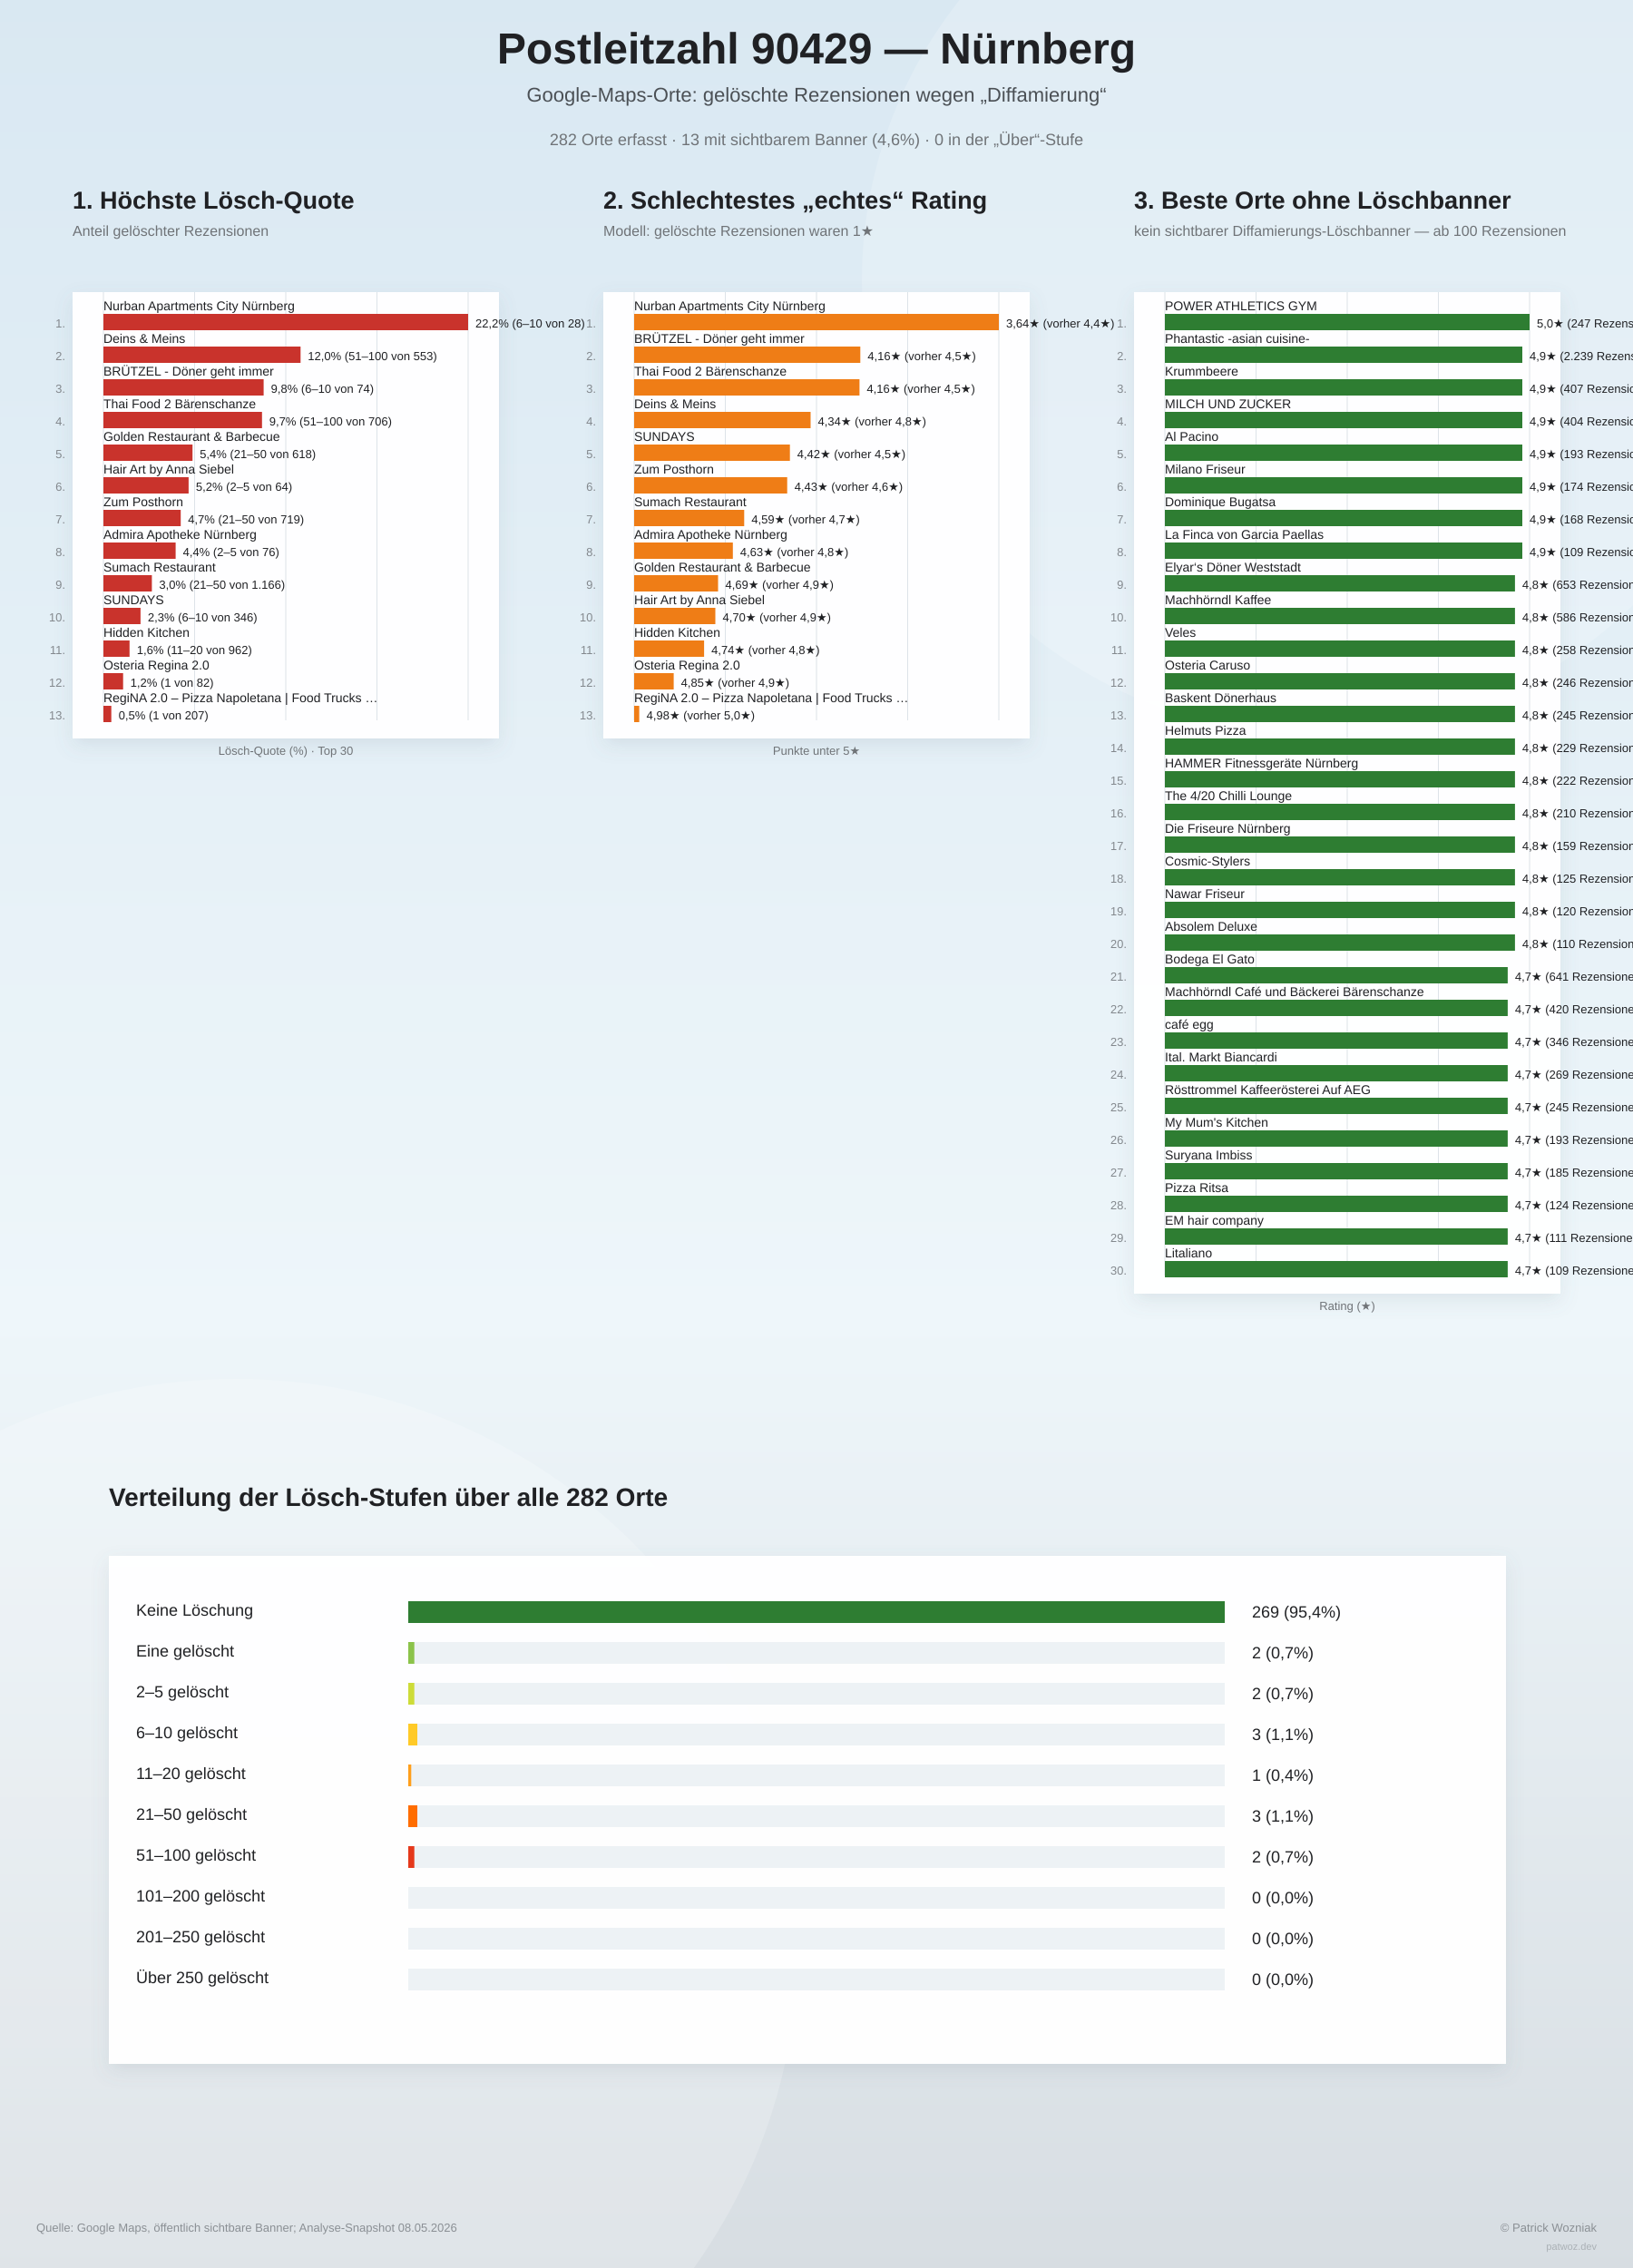
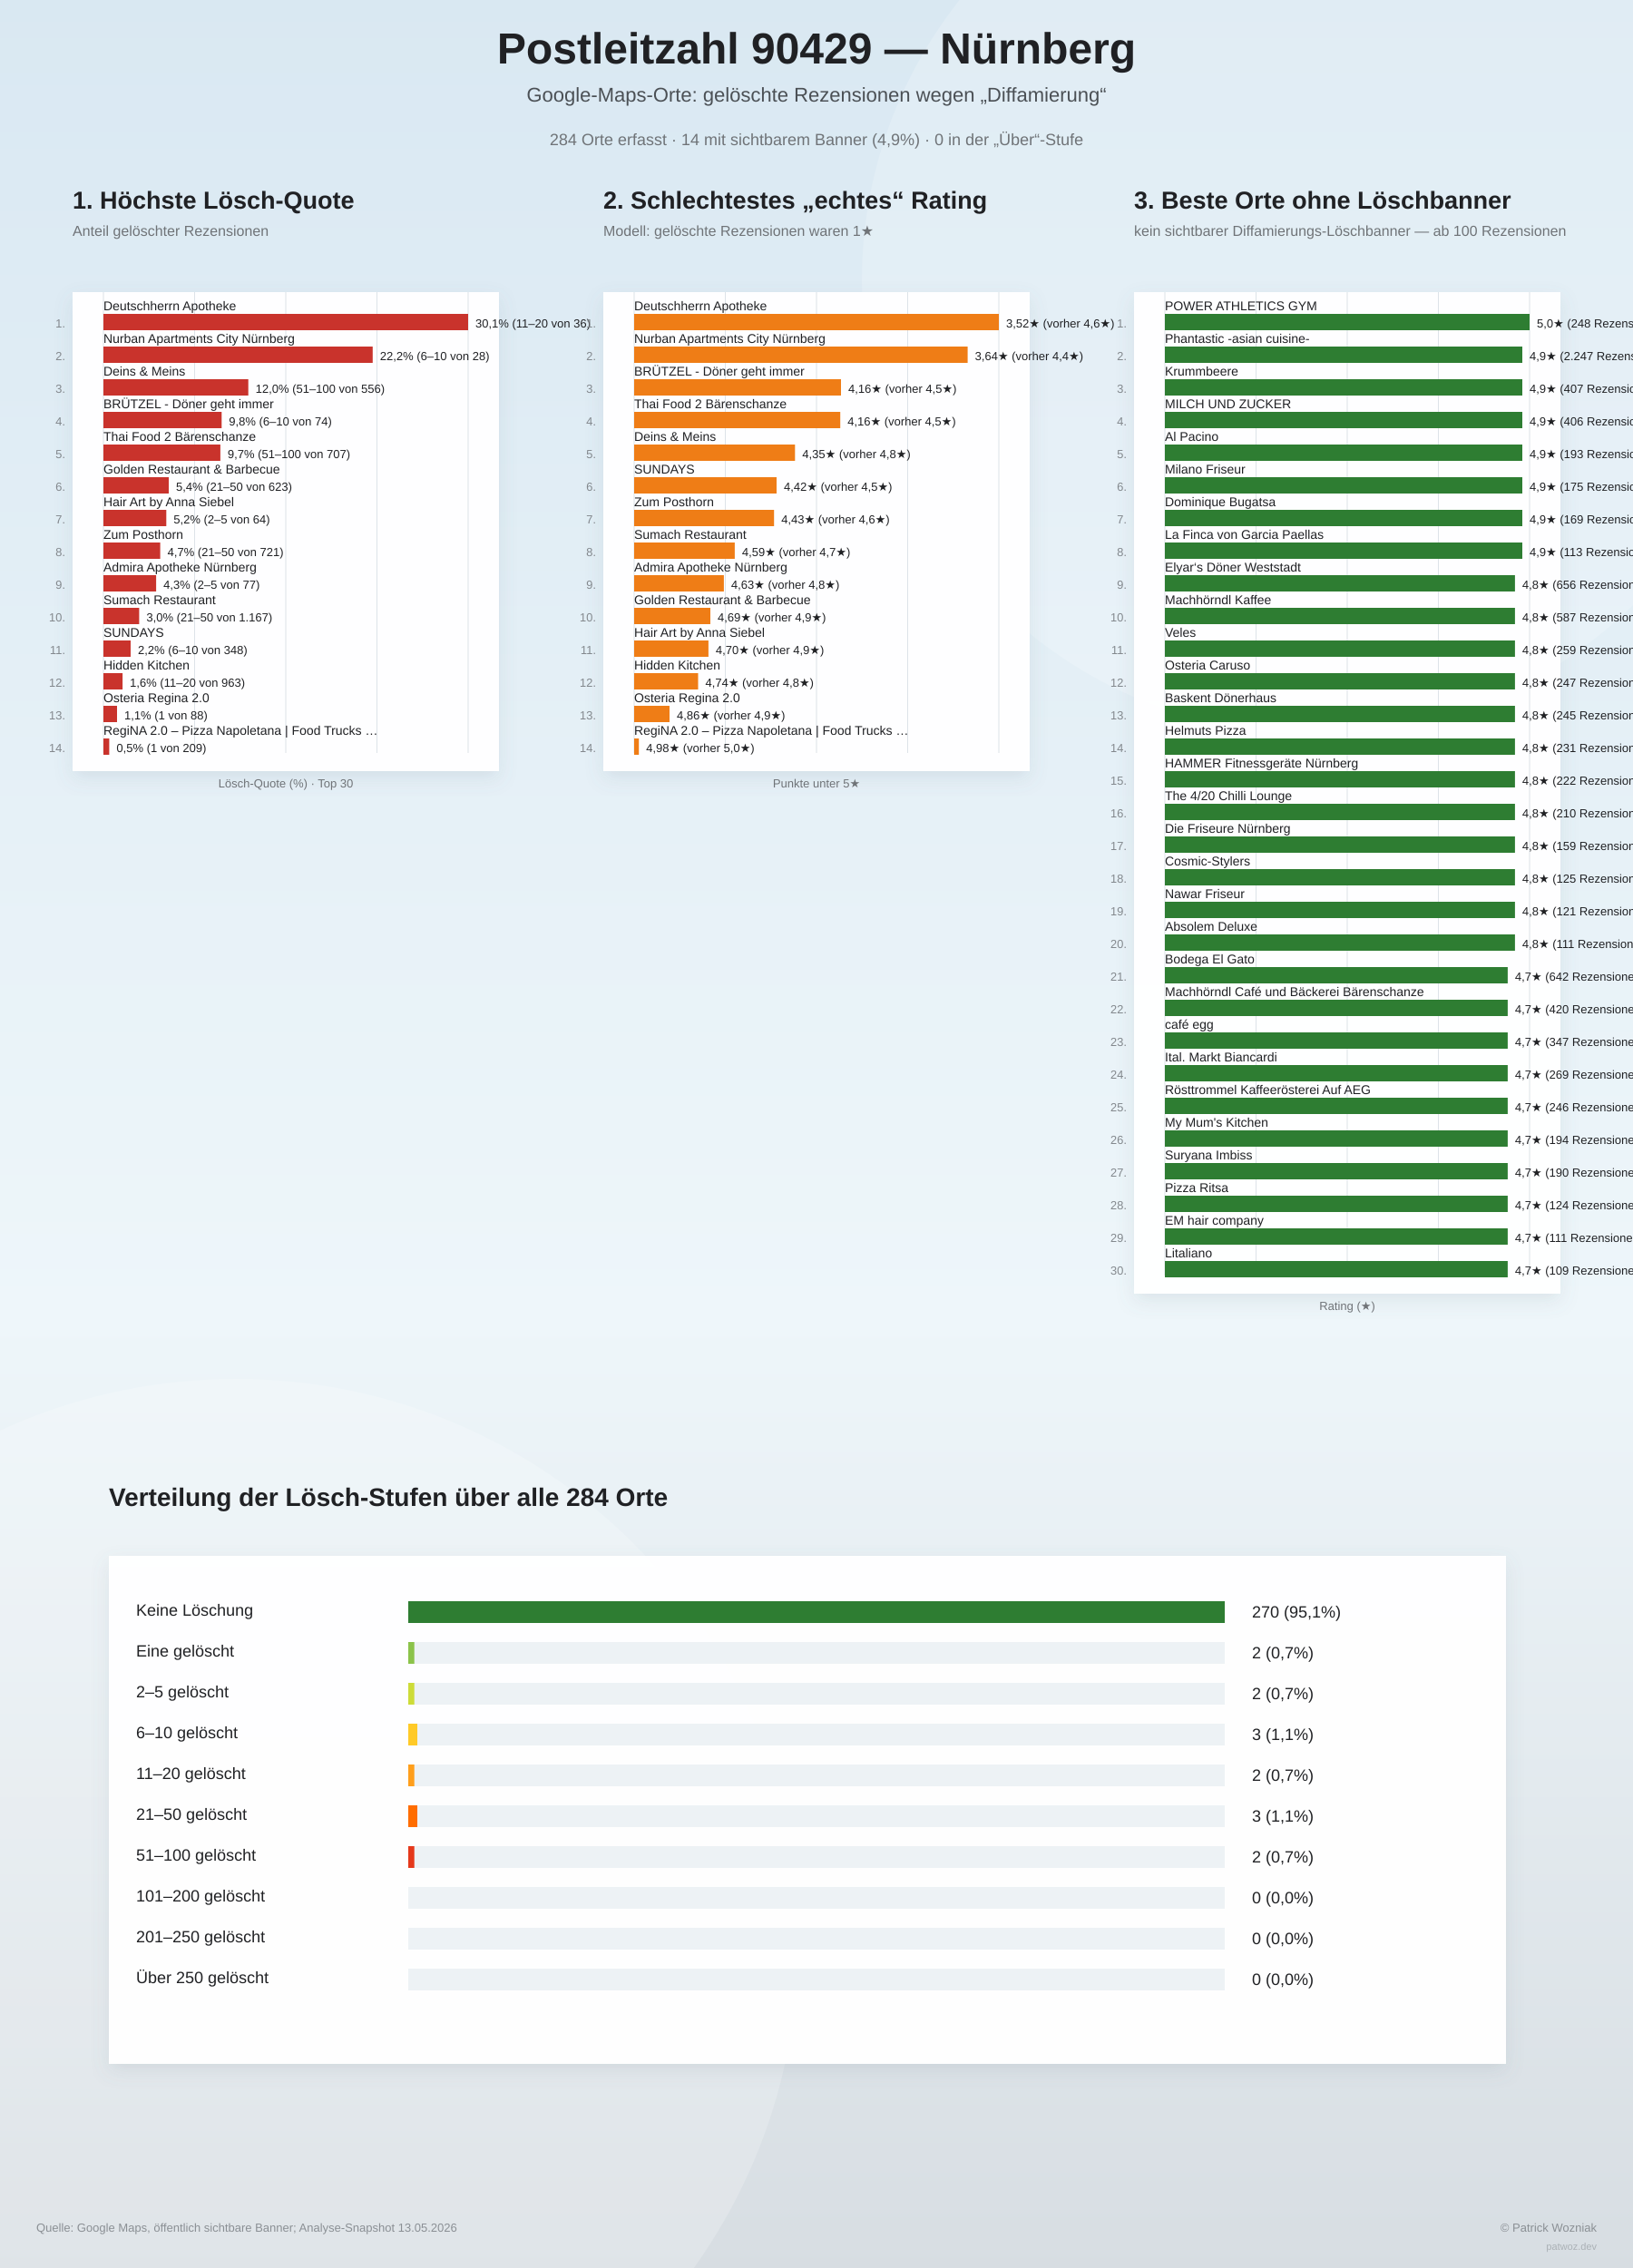
<svg xmlns="http://www.w3.org/2000/svg" width="1800" height="2500" viewBox="0 0 1800 2500">
  <defs>
    <linearGradient id="bg" x1="0" y1="0" x2="0" y2="1">
      <stop offset="0%" stop-color="#d9e8f2" />
      <stop offset="58%" stop-color="#eef6fa" />
      <stop offset="100%" stop-color="#d7dde2" />
    </linearGradient>
    <filter id="softShadow" x="-10%" y="-10%" width="120%" height="120%">
      <feDropShadow dx="0" dy="8" stdDeviation="10" flood-color="#6d7f8a" flood-opacity="0.16" />
    </filter>
  </defs>
  <rect width="100%" height="100%" fill="url(#bg)" />
  <circle cx="1450" cy="310" r="500" fill="#ffffff" opacity="0.18" />
  <circle cx="260" cy="2140" r="620" fill="#ffffff" opacity="0.20" />
  <text x="900" y="70" text-anchor="middle" font-family="Arial, sans-serif" font-size="48" font-weight="800" fill="#202124">Postleitzahl 90429 — Nürnberg</text>
  <text x="900" y="112" text-anchor="middle" font-family="Arial, sans-serif" font-size="22" fill="#4b5055">Google-Maps-Orte: gelöschte Rezensionen wegen „Diffamierung“</text>
-   <text x="900" y="160" text-anchor="middle" font-family="Arial, sans-serif" font-size="18" fill="#6f7377">282 Orte erfasst · 13 mit sichtbarem Banner (4,6%) · 0 in der „Über“-Stufe</text>
+   <text x="900" y="160" text-anchor="middle" font-family="Arial, sans-serif" font-size="18" fill="#6f7377">284 Orte erfasst · 14 mit sichtbarem Banner (4,9%) · 0 in der „Über“-Stufe</text>
  <g>
    <text x="80" y="230" font-family="Arial, sans-serif" font-size="27" font-weight="800" fill="#202124">1. Höchste Lösch-Quote</text>
    <text x="80" y="260" font-family="Arial, sans-serif" font-size="16" fill="#6f7377">Anteil gelöschter Rezensionen</text>
-     <rect x="80" y="322" width="470" height="492" fill="#ffffff" opacity="0.96" filter="url(#softShadow)" />
-     <line x1="114.0" y1="322" x2="114.0" y2="794.0" stroke="#dde3e8" stroke-width="1" />
-     <line x1="214.5" y1="322" x2="214.5" y2="794.0" stroke="#dde3e8" stroke-width="1" />
-     <line x1="315.0" y1="322" x2="315.0" y2="794.0" stroke="#dde3e8" stroke-width="1" />
-     <line x1="415.5" y1="322" x2="415.5" y2="794.0" stroke="#dde3e8" stroke-width="1" />
-     <line x1="516.0" y1="322" x2="516.0" y2="794.0" stroke="#dde3e8" stroke-width="1" />
+     <rect x="80" y="322" width="470" height="528" fill="#ffffff" opacity="0.96" filter="url(#softShadow)" />
+     <line x1="114.0" y1="322" x2="114.0" y2="830.0" stroke="#dde3e8" stroke-width="1" />
+     <line x1="214.5" y1="322" x2="214.5" y2="830.0" stroke="#dde3e8" stroke-width="1" />
+     <line x1="315.0" y1="322" x2="315.0" y2="830.0" stroke="#dde3e8" stroke-width="1" />
+     <line x1="415.5" y1="322" x2="415.5" y2="830.0" stroke="#dde3e8" stroke-width="1" />
+     <line x1="516.0" y1="322" x2="516.0" y2="830.0" stroke="#dde3e8" stroke-width="1" />
    <text x="72" y="361.0" text-anchor="end" font-family="Arial, sans-serif" font-size="13" fill="#83888d">1.</text>
-     <text x="114" y="342.0" font-family="Arial, sans-serif" font-size="14" fill="#202124">Nurban Apartments City Nürnberg</text>
+     <text x="114" y="342.0" font-family="Arial, sans-serif" font-size="14" fill="#202124">Deutschherrn Apotheke</text>
    <rect x="114" y="346.0" width="402.0" height="18" fill="#c9332c" />
-     <text x="524.0" y="361.0" font-family="Arial, sans-serif" font-size="13" fill="#202124">22,2%  (6–10 von 28)</text>
+     <text x="524.0" y="361.0" font-family="Arial, sans-serif" font-size="13" fill="#202124">30,1%  (11–20 von 36)</text>
    <text x="72" y="397.0" text-anchor="end" font-family="Arial, sans-serif" font-size="13" fill="#83888d">2.</text>
-     <text x="114" y="378.0" font-family="Arial, sans-serif" font-size="14" fill="#202124">Deins &amp; Meins</text>
-     <rect x="114" y="382.0" width="217.3" height="18" fill="#c9332c" />
-     <text x="339.3" y="397.0" font-family="Arial, sans-serif" font-size="13" fill="#202124">12,0%  (51–100 von 553)</text>
+     <text x="114" y="378.0" font-family="Arial, sans-serif" font-size="14" fill="#202124">Nurban Apartments City Nürnberg</text>
+     <rect x="114" y="382.0" width="296.8" height="18" fill="#c9332c" />
+     <text x="418.8" y="397.0" font-family="Arial, sans-serif" font-size="13" fill="#202124">22,2%  (6–10 von 28)</text>
    <text x="72" y="433.0" text-anchor="end" font-family="Arial, sans-serif" font-size="13" fill="#83888d">3.</text>
-     <text x="114" y="414.0" font-family="Arial, sans-serif" font-size="14" fill="#202124">BRÜTZEL - Döner geht immer</text>
-     <rect x="114" y="418.0" width="176.6" height="18" fill="#c9332c" />
-     <text x="298.6" y="433.0" font-family="Arial, sans-serif" font-size="13" fill="#202124">9,8%  (6–10 von 74)</text>
+     <text x="114" y="414.0" font-family="Arial, sans-serif" font-size="14" fill="#202124">Deins &amp; Meins</text>
+     <rect x="114" y="418.0" width="159.7" height="18" fill="#c9332c" />
+     <text x="281.7" y="433.0" font-family="Arial, sans-serif" font-size="13" fill="#202124">12,0%  (51–100 von 556)</text>
    <text x="72" y="469.0" text-anchor="end" font-family="Arial, sans-serif" font-size="13" fill="#83888d">4.</text>
-     <text x="114" y="450.0" font-family="Arial, sans-serif" font-size="14" fill="#202124">Thai Food 2 Bärenschanze</text>
-     <rect x="114" y="454.0" width="174.8" height="18" fill="#c9332c" />
-     <text x="296.8" y="469.0" font-family="Arial, sans-serif" font-size="13" fill="#202124">9,7%  (51–100 von 706)</text>
+     <text x="114" y="450.0" font-family="Arial, sans-serif" font-size="14" fill="#202124">BRÜTZEL - Döner geht immer</text>
+     <rect x="114" y="454.0" width="130.3" height="18" fill="#c9332c" />
+     <text x="252.3" y="469.0" font-family="Arial, sans-serif" font-size="13" fill="#202124">9,8%  (6–10 von 74)</text>
    <text x="72" y="505.0" text-anchor="end" font-family="Arial, sans-serif" font-size="13" fill="#83888d">5.</text>
-     <text x="114" y="486.0" font-family="Arial, sans-serif" font-size="14" fill="#202124">Golden Restaurant &amp; Barbecue</text>
-     <rect x="114" y="490.0" width="98.2" height="18" fill="#c9332c" />
-     <text x="220.2" y="505.0" font-family="Arial, sans-serif" font-size="13" fill="#202124">5,4%  (21–50 von 618)</text>
+     <text x="114" y="486.0" font-family="Arial, sans-serif" font-size="14" fill="#202124">Thai Food 2 Bärenschanze</text>
+     <rect x="114" y="490.0" width="128.9" height="18" fill="#c9332c" />
+     <text x="250.9" y="505.0" font-family="Arial, sans-serif" font-size="13" fill="#202124">9,7%  (51–100 von 707)</text>
    <text x="72" y="541.0" text-anchor="end" font-family="Arial, sans-serif" font-size="13" fill="#83888d">6.</text>
-     <text x="114" y="522.0" font-family="Arial, sans-serif" font-size="14" fill="#202124">Hair Art by Anna Siebel</text>
-     <rect x="114" y="526.0" width="93.9" height="18" fill="#c9332c" />
-     <text x="215.9" y="541.0" font-family="Arial, sans-serif" font-size="13" fill="#202124">5,2%  (2–5 von 64)</text>
+     <text x="114" y="522.0" font-family="Arial, sans-serif" font-size="14" fill="#202124">Golden Restaurant &amp; Barbecue</text>
+     <rect x="114" y="526.0" width="72.0" height="18" fill="#c9332c" />
+     <text x="194.0" y="541.0" font-family="Arial, sans-serif" font-size="13" fill="#202124">5,4%  (21–50 von 623)</text>
    <text x="72" y="577.0" text-anchor="end" font-family="Arial, sans-serif" font-size="13" fill="#83888d">7.</text>
-     <text x="114" y="558.0" font-family="Arial, sans-serif" font-size="14" fill="#202124">Zum Posthorn</text>
-     <rect x="114" y="562.0" width="85.2" height="18" fill="#c9332c" />
-     <text x="207.2" y="577.0" font-family="Arial, sans-serif" font-size="13" fill="#202124">4,7%  (21–50 von 719)</text>
+     <text x="114" y="558.0" font-family="Arial, sans-serif" font-size="14" fill="#202124">Hair Art by Anna Siebel</text>
+     <rect x="114" y="562.0" width="69.3" height="18" fill="#c9332c" />
+     <text x="191.3" y="577.0" font-family="Arial, sans-serif" font-size="13" fill="#202124">5,2%  (2–5 von 64)</text>
    <text x="72" y="613.0" text-anchor="end" font-family="Arial, sans-serif" font-size="13" fill="#83888d">8.</text>
-     <text x="114" y="594.0" font-family="Arial, sans-serif" font-size="14" fill="#202124">Admira Apotheke Nürnberg</text>
-     <rect x="114" y="598.0" width="79.6" height="18" fill="#c9332c" />
-     <text x="201.6" y="613.0" font-family="Arial, sans-serif" font-size="13" fill="#202124">4,4%  (2–5 von 76)</text>
+     <text x="114" y="594.0" font-family="Arial, sans-serif" font-size="14" fill="#202124">Zum Posthorn</text>
+     <rect x="114" y="598.0" width="62.6" height="18" fill="#c9332c" />
+     <text x="184.6" y="613.0" font-family="Arial, sans-serif" font-size="13" fill="#202124">4,7%  (21–50 von 721)</text>
    <text x="72" y="649.0" text-anchor="end" font-family="Arial, sans-serif" font-size="13" fill="#83888d">9.</text>
-     <text x="114" y="630.0" font-family="Arial, sans-serif" font-size="14" fill="#202124">Sumach Restaurant</text>
-     <rect x="114" y="634.0" width="53.4" height="18" fill="#c9332c" />
-     <text x="175.4" y="649.0" font-family="Arial, sans-serif" font-size="13" fill="#202124">3,0%  (21–50 von 1.166)</text>
+     <text x="114" y="630.0" font-family="Arial, sans-serif" font-size="14" fill="#202124">Admira Apotheke Nürnberg</text>
+     <rect x="114" y="634.0" width="58.1" height="18" fill="#c9332c" />
+     <text x="180.1" y="649.0" font-family="Arial, sans-serif" font-size="13" fill="#202124">4,3%  (2–5 von 77)</text>
    <text x="72" y="685.0" text-anchor="end" font-family="Arial, sans-serif" font-size="13" fill="#83888d">10.</text>
-     <text x="114" y="666.0" font-family="Arial, sans-serif" font-size="14" fill="#202124">SUNDAYS</text>
-     <rect x="114" y="670.0" width="40.9" height="18" fill="#c9332c" />
-     <text x="162.9" y="685.0" font-family="Arial, sans-serif" font-size="13" fill="#202124">2,3%  (6–10 von 346)</text>
+     <text x="114" y="666.0" font-family="Arial, sans-serif" font-size="14" fill="#202124">Sumach Restaurant</text>
+     <rect x="114" y="670.0" width="39.4" height="18" fill="#c9332c" />
+     <text x="161.4" y="685.0" font-family="Arial, sans-serif" font-size="13" fill="#202124">3,0%  (21–50 von 1.167)</text>
    <text x="72" y="721.0" text-anchor="end" font-family="Arial, sans-serif" font-size="13" fill="#83888d">11.</text>
-     <text x="114" y="702.0" font-family="Arial, sans-serif" font-size="14" fill="#202124">Hidden Kitchen</text>
-     <rect x="114" y="706.0" width="28.8" height="18" fill="#c9332c" />
-     <text x="150.8" y="721.0" font-family="Arial, sans-serif" font-size="13" fill="#202124">1,6%  (11–20 von 962)</text>
+     <text x="114" y="702.0" font-family="Arial, sans-serif" font-size="14" fill="#202124">SUNDAYS</text>
+     <rect x="114" y="706.0" width="30.0" height="18" fill="#c9332c" />
+     <text x="152.0" y="721.0" font-family="Arial, sans-serif" font-size="13" fill="#202124">2,2%  (6–10 von 348)</text>
    <text x="72" y="757.0" text-anchor="end" font-family="Arial, sans-serif" font-size="13" fill="#83888d">12.</text>
-     <text x="114" y="738.0" font-family="Arial, sans-serif" font-size="14" fill="#202124">Osteria Regina 2.0</text>
-     <rect x="114" y="742.0" width="21.7" height="18" fill="#c9332c" />
-     <text x="143.7" y="757.0" font-family="Arial, sans-serif" font-size="13" fill="#202124">1,2%  (1 von 82)</text>
+     <text x="114" y="738.0" font-family="Arial, sans-serif" font-size="14" fill="#202124">Hidden Kitchen</text>
+     <rect x="114" y="742.0" width="21.1" height="18" fill="#c9332c" />
+     <text x="143.1" y="757.0" font-family="Arial, sans-serif" font-size="13" fill="#202124">1,6%  (11–20 von 963)</text>
    <text x="72" y="793.0" text-anchor="end" font-family="Arial, sans-serif" font-size="13" fill="#83888d">13.</text>
-     <text x="114" y="774.0" font-family="Arial, sans-serif" font-size="14" fill="#202124">RegiNA 2.0 – Pizza Napoletana | Food Trucks …</text>
-     <rect x="114" y="778.0" width="8.7" height="18" fill="#c9332c" />
-     <text x="130.7" y="793.0" font-family="Arial, sans-serif" font-size="13" fill="#202124">0,5%  (1 von 207)</text>
-     <text x="315" y="832.0" text-anchor="middle" font-family="Arial, sans-serif" font-size="13" fill="#6f7377">Lösch-Quote (%) · Top 30</text>
+     <text x="114" y="774.0" font-family="Arial, sans-serif" font-size="14" fill="#202124">Osteria Regina 2.0</text>
+     <rect x="114" y="778.0" width="15.0" height="18" fill="#c9332c" />
+     <text x="137.0" y="793.0" font-family="Arial, sans-serif" font-size="13" fill="#202124">1,1%  (1 von 88)</text>
+     <text x="72" y="829.0" text-anchor="end" font-family="Arial, sans-serif" font-size="13" fill="#83888d">14.</text>
+     <text x="114" y="810.0" font-family="Arial, sans-serif" font-size="14" fill="#202124">RegiNA 2.0 – Pizza Napoletana | Food Trucks …</text>
+     <rect x="114" y="814.0" width="6.4" height="18" fill="#c9332c" />
+     <text x="128.4" y="829.0" font-family="Arial, sans-serif" font-size="13" fill="#202124">0,5%  (1 von 209)</text>
+     <text x="315" y="868.0" text-anchor="middle" font-family="Arial, sans-serif" font-size="13" fill="#6f7377">Lösch-Quote (%) · Top 30</text>
  </g>
  <g>
    <text x="665" y="230" font-family="Arial, sans-serif" font-size="27" font-weight="800" fill="#202124">2. Schlechtestes „echtes“ Rating</text>
    <text x="665" y="260" font-family="Arial, sans-serif" font-size="16" fill="#6f7377">Modell: gelöschte Rezensionen waren 1★</text>
-     <rect x="665" y="322" width="470" height="492" fill="#ffffff" opacity="0.96" filter="url(#softShadow)" />
-     <line x1="699.0" y1="322" x2="699.0" y2="794.0" stroke="#dde3e8" stroke-width="1" />
-     <line x1="799.5" y1="322" x2="799.5" y2="794.0" stroke="#dde3e8" stroke-width="1" />
-     <line x1="900.0" y1="322" x2="900.0" y2="794.0" stroke="#dde3e8" stroke-width="1" />
-     <line x1="1000.5" y1="322" x2="1000.5" y2="794.0" stroke="#dde3e8" stroke-width="1" />
-     <line x1="1101.0" y1="322" x2="1101.0" y2="794.0" stroke="#dde3e8" stroke-width="1" />
+     <rect x="665" y="322" width="470" height="528" fill="#ffffff" opacity="0.96" filter="url(#softShadow)" />
+     <line x1="699.0" y1="322" x2="699.0" y2="830.0" stroke="#dde3e8" stroke-width="1" />
+     <line x1="799.5" y1="322" x2="799.5" y2="830.0" stroke="#dde3e8" stroke-width="1" />
+     <line x1="900.0" y1="322" x2="900.0" y2="830.0" stroke="#dde3e8" stroke-width="1" />
+     <line x1="1000.5" y1="322" x2="1000.5" y2="830.0" stroke="#dde3e8" stroke-width="1" />
+     <line x1="1101.0" y1="322" x2="1101.0" y2="830.0" stroke="#dde3e8" stroke-width="1" />
    <text x="657" y="361.0" text-anchor="end" font-family="Arial, sans-serif" font-size="13" fill="#83888d">1.</text>
-     <text x="699" y="342.0" font-family="Arial, sans-serif" font-size="14" fill="#202124">Nurban Apartments City Nürnberg</text>
+     <text x="699" y="342.0" font-family="Arial, sans-serif" font-size="14" fill="#202124">Deutschherrn Apotheke</text>
    <rect x="699" y="346.0" width="402.0" height="18" fill="#ef7d16" />
-     <text x="1109.0" y="361.0" font-family="Arial, sans-serif" font-size="13" fill="#202124">3,64★  (vorher 4,4★)</text>
+     <text x="1109.0" y="361.0" font-family="Arial, sans-serif" font-size="13" fill="#202124">3,52★  (vorher 4,6★)</text>
    <text x="657" y="397.0" text-anchor="end" font-family="Arial, sans-serif" font-size="13" fill="#83888d">2.</text>
-     <text x="699" y="378.0" font-family="Arial, sans-serif" font-size="14" fill="#202124">BRÜTZEL - Döner geht immer</text>
-     <rect x="699" y="382.0" width="249.3" height="18" fill="#ef7d16" />
-     <text x="956.3" y="397.0" font-family="Arial, sans-serif" font-size="13" fill="#202124">4,16★  (vorher 4,5★)</text>
+     <text x="699" y="378.0" font-family="Arial, sans-serif" font-size="14" fill="#202124">Nurban Apartments City Nürnberg</text>
+     <rect x="699" y="382.0" width="367.6" height="18" fill="#ef7d16" />
+     <text x="1074.6" y="397.0" font-family="Arial, sans-serif" font-size="13" fill="#202124">3,64★  (vorher 4,4★)</text>
    <text x="657" y="433.0" text-anchor="end" font-family="Arial, sans-serif" font-size="13" fill="#83888d">3.</text>
-     <text x="699" y="414.0" font-family="Arial, sans-serif" font-size="14" fill="#202124">Thai Food 2 Bärenschanze</text>
-     <rect x="699" y="418.0" width="248.4" height="18" fill="#ef7d16" />
-     <text x="955.4" y="433.0" font-family="Arial, sans-serif" font-size="13" fill="#202124">4,16★  (vorher 4,5★)</text>
+     <text x="699" y="414.0" font-family="Arial, sans-serif" font-size="14" fill="#202124">BRÜTZEL - Döner geht immer</text>
+     <rect x="699" y="418.0" width="228.0" height="18" fill="#ef7d16" />
+     <text x="935.0" y="433.0" font-family="Arial, sans-serif" font-size="13" fill="#202124">4,16★  (vorher 4,5★)</text>
    <text x="657" y="469.0" text-anchor="end" font-family="Arial, sans-serif" font-size="13" fill="#83888d">4.</text>
-     <text x="699" y="450.0" font-family="Arial, sans-serif" font-size="14" fill="#202124">Deins &amp; Meins</text>
-     <rect x="699" y="454.0" width="194.5" height="18" fill="#ef7d16" />
-     <text x="901.5" y="469.0" font-family="Arial, sans-serif" font-size="13" fill="#202124">4,34★  (vorher 4,8★)</text>
+     <text x="699" y="450.0" font-family="Arial, sans-serif" font-size="14" fill="#202124">Thai Food 2 Bärenschanze</text>
+     <rect x="699" y="454.0" width="227.2" height="18" fill="#ef7d16" />
+     <text x="934.2" y="469.0" font-family="Arial, sans-serif" font-size="13" fill="#202124">4,16★  (vorher 4,5★)</text>
    <text x="657" y="505.0" text-anchor="end" font-family="Arial, sans-serif" font-size="13" fill="#83888d">5.</text>
-     <text x="699" y="486.0" font-family="Arial, sans-serif" font-size="14" fill="#202124">SUNDAYS</text>
-     <rect x="699" y="490.0" width="171.7" height="18" fill="#ef7d16" />
-     <text x="878.7" y="505.0" font-family="Arial, sans-serif" font-size="13" fill="#202124">4,42★  (vorher 4,5★)</text>
+     <text x="699" y="486.0" font-family="Arial, sans-serif" font-size="14" fill="#202124">Deins &amp; Meins</text>
+     <rect x="699" y="490.0" width="177.3" height="18" fill="#ef7d16" />
+     <text x="884.3" y="505.0" font-family="Arial, sans-serif" font-size="13" fill="#202124">4,35★  (vorher 4,8★)</text>
    <text x="657" y="541.0" text-anchor="end" font-family="Arial, sans-serif" font-size="13" fill="#83888d">6.</text>
-     <text x="699" y="522.0" font-family="Arial, sans-serif" font-size="14" fill="#202124">Zum Posthorn</text>
-     <rect x="699" y="526.0" width="168.7" height="18" fill="#ef7d16" />
-     <text x="875.7" y="541.0" font-family="Arial, sans-serif" font-size="13" fill="#202124">4,43★  (vorher 4,6★)</text>
+     <text x="699" y="522.0" font-family="Arial, sans-serif" font-size="14" fill="#202124">SUNDAYS</text>
+     <rect x="699" y="526.0" width="157.0" height="18" fill="#ef7d16" />
+     <text x="864.0" y="541.0" font-family="Arial, sans-serif" font-size="13" fill="#202124">4,42★  (vorher 4,5★)</text>
    <text x="657" y="577.0" text-anchor="end" font-family="Arial, sans-serif" font-size="13" fill="#83888d">7.</text>
-     <text x="699" y="558.0" font-family="Arial, sans-serif" font-size="14" fill="#202124">Sumach Restaurant</text>
-     <rect x="699" y="562.0" width="121.3" height="18" fill="#ef7d16" />
-     <text x="828.3" y="577.0" font-family="Arial, sans-serif" font-size="13" fill="#202124">4,59★  (vorher 4,7★)</text>
+     <text x="699" y="558.0" font-family="Arial, sans-serif" font-size="14" fill="#202124">Zum Posthorn</text>
+     <rect x="699" y="562.0" width="154.2" height="18" fill="#ef7d16" />
+     <text x="861.2" y="577.0" font-family="Arial, sans-serif" font-size="13" fill="#202124">4,43★  (vorher 4,6★)</text>
    <text x="657" y="613.0" text-anchor="end" font-family="Arial, sans-serif" font-size="13" fill="#83888d">8.</text>
-     <text x="699" y="594.0" font-family="Arial, sans-serif" font-size="14" fill="#202124">Admira Apotheke Nürnberg</text>
-     <rect x="699" y="598.0" width="108.8" height="18" fill="#ef7d16" />
-     <text x="815.8" y="613.0" font-family="Arial, sans-serif" font-size="13" fill="#202124">4,63★  (vorher 4,8★)</text>
+     <text x="699" y="594.0" font-family="Arial, sans-serif" font-size="14" fill="#202124">Sumach Restaurant</text>
+     <rect x="699" y="598.0" width="110.9" height="18" fill="#ef7d16" />
+     <text x="817.9" y="613.0" font-family="Arial, sans-serif" font-size="13" fill="#202124">4,59★  (vorher 4,7★)</text>
    <text x="657" y="649.0" text-anchor="end" font-family="Arial, sans-serif" font-size="13" fill="#83888d">9.</text>
-     <text x="699" y="630.0" font-family="Arial, sans-serif" font-size="14" fill="#202124">Golden Restaurant &amp; Barbecue</text>
-     <rect x="699" y="634.0" width="92.5" height="18" fill="#ef7d16" />
-     <text x="799.5" y="649.0" font-family="Arial, sans-serif" font-size="13" fill="#202124">4,69★  (vorher 4,9★)</text>
+     <text x="699" y="630.0" font-family="Arial, sans-serif" font-size="14" fill="#202124">Admira Apotheke Nürnberg</text>
+     <rect x="699" y="634.0" width="98.9" height="18" fill="#ef7d16" />
+     <text x="805.9" y="649.0" font-family="Arial, sans-serif" font-size="13" fill="#202124">4,63★  (vorher 4,8★)</text>
    <text x="657" y="685.0" text-anchor="end" font-family="Arial, sans-serif" font-size="13" fill="#83888d">10.</text>
-     <text x="699" y="666.0" font-family="Arial, sans-serif" font-size="14" fill="#202124">Hair Art by Anna Siebel</text>
-     <rect x="699" y="670.0" width="89.5" height="18" fill="#ef7d16" />
-     <text x="796.5" y="685.0" font-family="Arial, sans-serif" font-size="13" fill="#202124">4,70★  (vorher 4,9★)</text>
+     <text x="699" y="666.0" font-family="Arial, sans-serif" font-size="14" fill="#202124">Golden Restaurant &amp; Barbecue</text>
+     <rect x="699" y="670.0" width="84.0" height="18" fill="#ef7d16" />
+     <text x="791.0" y="685.0" font-family="Arial, sans-serif" font-size="13" fill="#202124">4,69★  (vorher 4,9★)</text>
    <text x="657" y="721.0" text-anchor="end" font-family="Arial, sans-serif" font-size="13" fill="#83888d">11.</text>
-     <text x="699" y="702.0" font-family="Arial, sans-serif" font-size="14" fill="#202124">Hidden Kitchen</text>
-     <rect x="699" y="706.0" width="77.1" height="18" fill="#ef7d16" />
-     <text x="784.1" y="721.0" font-family="Arial, sans-serif" font-size="13" fill="#202124">4,74★  (vorher 4,8★)</text>
+     <text x="699" y="702.0" font-family="Arial, sans-serif" font-size="14" fill="#202124">Hair Art by Anna Siebel</text>
+     <rect x="699" y="706.0" width="81.9" height="18" fill="#ef7d16" />
+     <text x="788.9" y="721.0" font-family="Arial, sans-serif" font-size="13" fill="#202124">4,70★  (vorher 4,9★)</text>
    <text x="657" y="757.0" text-anchor="end" font-family="Arial, sans-serif" font-size="13" fill="#83888d">12.</text>
-     <text x="699" y="738.0" font-family="Arial, sans-serif" font-size="14" fill="#202124">Osteria Regina 2.0</text>
-     <rect x="699" y="742.0" width="43.6" height="18" fill="#ef7d16" />
-     <text x="750.6" y="757.0" font-family="Arial, sans-serif" font-size="13" fill="#202124">4,85★  (vorher 4,9★)</text>
+     <text x="699" y="738.0" font-family="Arial, sans-serif" font-size="14" fill="#202124">Hidden Kitchen</text>
+     <rect x="699" y="742.0" width="70.5" height="18" fill="#ef7d16" />
+     <text x="777.5" y="757.0" font-family="Arial, sans-serif" font-size="13" fill="#202124">4,74★  (vorher 4,8★)</text>
    <text x="657" y="793.0" text-anchor="end" font-family="Arial, sans-serif" font-size="13" fill="#83888d">13.</text>
-     <text x="699" y="774.0" font-family="Arial, sans-serif" font-size="14" fill="#202124">RegiNA 2.0 – Pizza Napoletana | Food Trucks …</text>
-     <rect x="699" y="778.0" width="5.6" height="18" fill="#ef7d16" />
-     <text x="712.6" y="793.0" font-family="Arial, sans-serif" font-size="13" fill="#202124">4,98★  (vorher 5,0★)</text>
-     <text x="900" y="832.0" text-anchor="middle" font-family="Arial, sans-serif" font-size="13" fill="#6f7377">Punkte unter 5★</text>
+     <text x="699" y="774.0" font-family="Arial, sans-serif" font-size="14" fill="#202124">Osteria Regina 2.0</text>
+     <rect x="699" y="778.0" width="39.0" height="18" fill="#ef7d16" />
+     <text x="746.0" y="793.0" font-family="Arial, sans-serif" font-size="13" fill="#202124">4,86★  (vorher 4,9★)</text>
+     <text x="657" y="829.0" text-anchor="end" font-family="Arial, sans-serif" font-size="13" fill="#83888d">14.</text>
+     <text x="699" y="810.0" font-family="Arial, sans-serif" font-size="14" fill="#202124">RegiNA 2.0 – Pizza Napoletana | Food Trucks …</text>
+     <rect x="699" y="814.0" width="5.2" height="18" fill="#ef7d16" />
+     <text x="712.2" y="829.0" font-family="Arial, sans-serif" font-size="13" fill="#202124">4,98★  (vorher 5,0★)</text>
+     <text x="900" y="868.0" text-anchor="middle" font-family="Arial, sans-serif" font-size="13" fill="#6f7377">Punkte unter 5★</text>
  </g>
  <g>
    <text x="1250" y="230" font-family="Arial, sans-serif" font-size="27" font-weight="800" fill="#202124">3. Beste Orte ohne Löschbanner</text>
    <text x="1250" y="260" font-family="Arial, sans-serif" font-size="16" fill="#6f7377">kein sichtbarer Diffamierungs-Löschbanner — ab 100 Rezensionen</text>
    <rect x="1250" y="322" width="470" height="1104" fill="#ffffff" opacity="0.96" filter="url(#softShadow)" />
    <line x1="1284.0" y1="322" x2="1284.0" y2="1406.0" stroke="#dde3e8" stroke-width="1" />
    <line x1="1384.5" y1="322" x2="1384.5" y2="1406.0" stroke="#dde3e8" stroke-width="1" />
    <line x1="1485.0" y1="322" x2="1485.0" y2="1406.0" stroke="#dde3e8" stroke-width="1" />
    <line x1="1585.5" y1="322" x2="1585.5" y2="1406.0" stroke="#dde3e8" stroke-width="1" />
    <line x1="1686.0" y1="322" x2="1686.0" y2="1406.0" stroke="#dde3e8" stroke-width="1" />
    <text x="1242" y="361.0" text-anchor="end" font-family="Arial, sans-serif" font-size="13" fill="#83888d">1.</text>
    <text x="1284" y="342.0" font-family="Arial, sans-serif" font-size="14" fill="#202124">POWER ATHLETICS GYM</text>
    <rect x="1284" y="346.0" width="402.0" height="18" fill="#2e7d32" />
-     <text x="1694.0" y="361.0" font-family="Arial, sans-serif" font-size="13" fill="#202124">5,0★  (247 Rezensionen)</text>
+     <text x="1694.0" y="361.0" font-family="Arial, sans-serif" font-size="13" fill="#202124">5,0★  (248 Rezensionen)</text>
    <text x="1242" y="397.0" text-anchor="end" font-family="Arial, sans-serif" font-size="13" fill="#83888d">2.</text>
    <text x="1284" y="378.0" font-family="Arial, sans-serif" font-size="14" fill="#202124">Phantastic -asian cuisine-</text>
    <rect x="1284" y="382.0" width="394.0" height="18" fill="#2e7d32" />
-     <text x="1686.0" y="397.0" font-family="Arial, sans-serif" font-size="13" fill="#202124">4,9★  (2.239 Rezensionen)</text>
+     <text x="1686.0" y="397.0" font-family="Arial, sans-serif" font-size="13" fill="#202124">4,9★  (2.247 Rezensionen)</text>
    <text x="1242" y="433.0" text-anchor="end" font-family="Arial, sans-serif" font-size="13" fill="#83888d">3.</text>
    <text x="1284" y="414.0" font-family="Arial, sans-serif" font-size="14" fill="#202124">Krummbeere</text>
    <rect x="1284" y="418.0" width="394.0" height="18" fill="#2e7d32" />
    <text x="1686.0" y="433.0" font-family="Arial, sans-serif" font-size="13" fill="#202124">4,9★  (407 Rezensionen)</text>
    <text x="1242" y="469.0" text-anchor="end" font-family="Arial, sans-serif" font-size="13" fill="#83888d">4.</text>
    <text x="1284" y="450.0" font-family="Arial, sans-serif" font-size="14" fill="#202124">MILCH UND ZUCKER</text>
    <rect x="1284" y="454.0" width="394.0" height="18" fill="#2e7d32" />
-     <text x="1686.0" y="469.0" font-family="Arial, sans-serif" font-size="13" fill="#202124">4,9★  (404 Rezensionen)</text>
+     <text x="1686.0" y="469.0" font-family="Arial, sans-serif" font-size="13" fill="#202124">4,9★  (406 Rezensionen)</text>
    <text x="1242" y="505.0" text-anchor="end" font-family="Arial, sans-serif" font-size="13" fill="#83888d">5.</text>
    <text x="1284" y="486.0" font-family="Arial, sans-serif" font-size="14" fill="#202124">Al Pacino</text>
    <rect x="1284" y="490.0" width="394.0" height="18" fill="#2e7d32" />
    <text x="1686.0" y="505.0" font-family="Arial, sans-serif" font-size="13" fill="#202124">4,9★  (193 Rezensionen)</text>
    <text x="1242" y="541.0" text-anchor="end" font-family="Arial, sans-serif" font-size="13" fill="#83888d">6.</text>
    <text x="1284" y="522.0" font-family="Arial, sans-serif" font-size="14" fill="#202124">Milano Friseur</text>
    <rect x="1284" y="526.0" width="394.0" height="18" fill="#2e7d32" />
-     <text x="1686.0" y="541.0" font-family="Arial, sans-serif" font-size="13" fill="#202124">4,9★  (174 Rezensionen)</text>
+     <text x="1686.0" y="541.0" font-family="Arial, sans-serif" font-size="13" fill="#202124">4,9★  (175 Rezensionen)</text>
    <text x="1242" y="577.0" text-anchor="end" font-family="Arial, sans-serif" font-size="13" fill="#83888d">7.</text>
    <text x="1284" y="558.0" font-family="Arial, sans-serif" font-size="14" fill="#202124">Dominique Bugatsa</text>
    <rect x="1284" y="562.0" width="394.0" height="18" fill="#2e7d32" />
-     <text x="1686.0" y="577.0" font-family="Arial, sans-serif" font-size="13" fill="#202124">4,9★  (168 Rezensionen)</text>
+     <text x="1686.0" y="577.0" font-family="Arial, sans-serif" font-size="13" fill="#202124">4,9★  (169 Rezensionen)</text>
    <text x="1242" y="613.0" text-anchor="end" font-family="Arial, sans-serif" font-size="13" fill="#83888d">8.</text>
    <text x="1284" y="594.0" font-family="Arial, sans-serif" font-size="14" fill="#202124">La Finca von Garcia Paellas</text>
    <rect x="1284" y="598.0" width="394.0" height="18" fill="#2e7d32" />
-     <text x="1686.0" y="613.0" font-family="Arial, sans-serif" font-size="13" fill="#202124">4,9★  (109 Rezensionen)</text>
+     <text x="1686.0" y="613.0" font-family="Arial, sans-serif" font-size="13" fill="#202124">4,9★  (113 Rezensionen)</text>
    <text x="1242" y="649.0" text-anchor="end" font-family="Arial, sans-serif" font-size="13" fill="#83888d">9.</text>
    <text x="1284" y="630.0" font-family="Arial, sans-serif" font-size="14" fill="#202124">Elyar‘s Döner Weststadt</text>
    <rect x="1284" y="634.0" width="385.9" height="18" fill="#2e7d32" />
-     <text x="1677.9" y="649.0" font-family="Arial, sans-serif" font-size="13" fill="#202124">4,8★  (653 Rezensionen)</text>
+     <text x="1677.9" y="649.0" font-family="Arial, sans-serif" font-size="13" fill="#202124">4,8★  (656 Rezensionen)</text>
    <text x="1242" y="685.0" text-anchor="end" font-family="Arial, sans-serif" font-size="13" fill="#83888d">10.</text>
    <text x="1284" y="666.0" font-family="Arial, sans-serif" font-size="14" fill="#202124">Machhörndl Kaffee</text>
    <rect x="1284" y="670.0" width="385.9" height="18" fill="#2e7d32" />
-     <text x="1677.9" y="685.0" font-family="Arial, sans-serif" font-size="13" fill="#202124">4,8★  (586 Rezensionen)</text>
+     <text x="1677.9" y="685.0" font-family="Arial, sans-serif" font-size="13" fill="#202124">4,8★  (587 Rezensionen)</text>
    <text x="1242" y="721.0" text-anchor="end" font-family="Arial, sans-serif" font-size="13" fill="#83888d">11.</text>
    <text x="1284" y="702.0" font-family="Arial, sans-serif" font-size="14" fill="#202124">Veles</text>
    <rect x="1284" y="706.0" width="385.9" height="18" fill="#2e7d32" />
-     <text x="1677.9" y="721.0" font-family="Arial, sans-serif" font-size="13" fill="#202124">4,8★  (258 Rezensionen)</text>
+     <text x="1677.9" y="721.0" font-family="Arial, sans-serif" font-size="13" fill="#202124">4,8★  (259 Rezensionen)</text>
    <text x="1242" y="757.0" text-anchor="end" font-family="Arial, sans-serif" font-size="13" fill="#83888d">12.</text>
    <text x="1284" y="738.0" font-family="Arial, sans-serif" font-size="14" fill="#202124">Osteria Caruso</text>
    <rect x="1284" y="742.0" width="385.9" height="18" fill="#2e7d32" />
-     <text x="1677.9" y="757.0" font-family="Arial, sans-serif" font-size="13" fill="#202124">4,8★  (246 Rezensionen)</text>
+     <text x="1677.9" y="757.0" font-family="Arial, sans-serif" font-size="13" fill="#202124">4,8★  (247 Rezensionen)</text>
    <text x="1242" y="793.0" text-anchor="end" font-family="Arial, sans-serif" font-size="13" fill="#83888d">13.</text>
    <text x="1284" y="774.0" font-family="Arial, sans-serif" font-size="14" fill="#202124">Baskent Dönerhaus</text>
    <rect x="1284" y="778.0" width="385.9" height="18" fill="#2e7d32" />
    <text x="1677.9" y="793.0" font-family="Arial, sans-serif" font-size="13" fill="#202124">4,8★  (245 Rezensionen)</text>
    <text x="1242" y="829.0" text-anchor="end" font-family="Arial, sans-serif" font-size="13" fill="#83888d">14.</text>
    <text x="1284" y="810.0" font-family="Arial, sans-serif" font-size="14" fill="#202124">Helmuts Pizza</text>
    <rect x="1284" y="814.0" width="385.9" height="18" fill="#2e7d32" />
-     <text x="1677.9" y="829.0" font-family="Arial, sans-serif" font-size="13" fill="#202124">4,8★  (229 Rezensionen)</text>
+     <text x="1677.9" y="829.0" font-family="Arial, sans-serif" font-size="13" fill="#202124">4,8★  (231 Rezensionen)</text>
    <text x="1242" y="865.0" text-anchor="end" font-family="Arial, sans-serif" font-size="13" fill="#83888d">15.</text>
    <text x="1284" y="846.0" font-family="Arial, sans-serif" font-size="14" fill="#202124">HAMMER Fitnessgeräte Nürnberg</text>
    <rect x="1284" y="850.0" width="385.9" height="18" fill="#2e7d32" />
    <text x="1677.9" y="865.0" font-family="Arial, sans-serif" font-size="13" fill="#202124">4,8★  (222 Rezensionen)</text>
    <text x="1242" y="901.0" text-anchor="end" font-family="Arial, sans-serif" font-size="13" fill="#83888d">16.</text>
    <text x="1284" y="882.0" font-family="Arial, sans-serif" font-size="14" fill="#202124">The 4/20 Chilli Lounge</text>
    <rect x="1284" y="886.0" width="385.9" height="18" fill="#2e7d32" />
    <text x="1677.9" y="901.0" font-family="Arial, sans-serif" font-size="13" fill="#202124">4,8★  (210 Rezensionen)</text>
    <text x="1242" y="937.0" text-anchor="end" font-family="Arial, sans-serif" font-size="13" fill="#83888d">17.</text>
    <text x="1284" y="918.0" font-family="Arial, sans-serif" font-size="14" fill="#202124">Die Friseure Nürnberg</text>
    <rect x="1284" y="922.0" width="385.9" height="18" fill="#2e7d32" />
    <text x="1677.9" y="937.0" font-family="Arial, sans-serif" font-size="13" fill="#202124">4,8★  (159 Rezensionen)</text>
    <text x="1242" y="973.0" text-anchor="end" font-family="Arial, sans-serif" font-size="13" fill="#83888d">18.</text>
    <text x="1284" y="954.0" font-family="Arial, sans-serif" font-size="14" fill="#202124">Cosmic-Stylers</text>
    <rect x="1284" y="958.0" width="385.9" height="18" fill="#2e7d32" />
    <text x="1677.9" y="973.0" font-family="Arial, sans-serif" font-size="13" fill="#202124">4,8★  (125 Rezensionen)</text>
    <text x="1242" y="1009.0" text-anchor="end" font-family="Arial, sans-serif" font-size="13" fill="#83888d">19.</text>
    <text x="1284" y="990.0" font-family="Arial, sans-serif" font-size="14" fill="#202124">Nawar Friseur</text>
    <rect x="1284" y="994.0" width="385.9" height="18" fill="#2e7d32" />
-     <text x="1677.9" y="1009.0" font-family="Arial, sans-serif" font-size="13" fill="#202124">4,8★  (120 Rezensionen)</text>
+     <text x="1677.9" y="1009.0" font-family="Arial, sans-serif" font-size="13" fill="#202124">4,8★  (121 Rezensionen)</text>
    <text x="1242" y="1045.0" text-anchor="end" font-family="Arial, sans-serif" font-size="13" fill="#83888d">20.</text>
    <text x="1284" y="1026.0" font-family="Arial, sans-serif" font-size="14" fill="#202124">Absolem Deluxe</text>
    <rect x="1284" y="1030.0" width="385.9" height="18" fill="#2e7d32" />
-     <text x="1677.9" y="1045.0" font-family="Arial, sans-serif" font-size="13" fill="#202124">4,8★  (110 Rezensionen)</text>
+     <text x="1677.9" y="1045.0" font-family="Arial, sans-serif" font-size="13" fill="#202124">4,8★  (111 Rezensionen)</text>
    <text x="1242" y="1081.0" text-anchor="end" font-family="Arial, sans-serif" font-size="13" fill="#83888d">21.</text>
    <text x="1284" y="1062.0" font-family="Arial, sans-serif" font-size="14" fill="#202124">Bodega El Gato</text>
    <rect x="1284" y="1066.0" width="377.9" height="18" fill="#2e7d32" />
-     <text x="1669.9" y="1081.0" font-family="Arial, sans-serif" font-size="13" fill="#202124">4,7★  (641 Rezensionen)</text>
+     <text x="1669.9" y="1081.0" font-family="Arial, sans-serif" font-size="13" fill="#202124">4,7★  (642 Rezensionen)</text>
    <text x="1242" y="1117.0" text-anchor="end" font-family="Arial, sans-serif" font-size="13" fill="#83888d">22.</text>
    <text x="1284" y="1098.0" font-family="Arial, sans-serif" font-size="14" fill="#202124">Machhörndl Café und Bäckerei Bärenschanze</text>
    <rect x="1284" y="1102.0" width="377.9" height="18" fill="#2e7d32" />
    <text x="1669.9" y="1117.0" font-family="Arial, sans-serif" font-size="13" fill="#202124">4,7★  (420 Rezensionen)</text>
    <text x="1242" y="1153.0" text-anchor="end" font-family="Arial, sans-serif" font-size="13" fill="#83888d">23.</text>
    <text x="1284" y="1134.0" font-family="Arial, sans-serif" font-size="14" fill="#202124">café egg</text>
    <rect x="1284" y="1138.0" width="377.9" height="18" fill="#2e7d32" />
-     <text x="1669.9" y="1153.0" font-family="Arial, sans-serif" font-size="13" fill="#202124">4,7★  (346 Rezensionen)</text>
+     <text x="1669.9" y="1153.0" font-family="Arial, sans-serif" font-size="13" fill="#202124">4,7★  (347 Rezensionen)</text>
    <text x="1242" y="1189.0" text-anchor="end" font-family="Arial, sans-serif" font-size="13" fill="#83888d">24.</text>
    <text x="1284" y="1170.0" font-family="Arial, sans-serif" font-size="14" fill="#202124">Ital. Markt Biancardi</text>
    <rect x="1284" y="1174.0" width="377.9" height="18" fill="#2e7d32" />
    <text x="1669.9" y="1189.0" font-family="Arial, sans-serif" font-size="13" fill="#202124">4,7★  (269 Rezensionen)</text>
    <text x="1242" y="1225.0" text-anchor="end" font-family="Arial, sans-serif" font-size="13" fill="#83888d">25.</text>
    <text x="1284" y="1206.0" font-family="Arial, sans-serif" font-size="14" fill="#202124">Rösttrommel Kaffeerösterei Auf AEG</text>
    <rect x="1284" y="1210.0" width="377.9" height="18" fill="#2e7d32" />
-     <text x="1669.9" y="1225.0" font-family="Arial, sans-serif" font-size="13" fill="#202124">4,7★  (245 Rezensionen)</text>
+     <text x="1669.9" y="1225.0" font-family="Arial, sans-serif" font-size="13" fill="#202124">4,7★  (246 Rezensionen)</text>
    <text x="1242" y="1261.0" text-anchor="end" font-family="Arial, sans-serif" font-size="13" fill="#83888d">26.</text>
    <text x="1284" y="1242.0" font-family="Arial, sans-serif" font-size="14" fill="#202124">My Mum's Kitchen</text>
    <rect x="1284" y="1246.0" width="377.9" height="18" fill="#2e7d32" />
-     <text x="1669.9" y="1261.0" font-family="Arial, sans-serif" font-size="13" fill="#202124">4,7★  (193 Rezensionen)</text>
+     <text x="1669.9" y="1261.0" font-family="Arial, sans-serif" font-size="13" fill="#202124">4,7★  (194 Rezensionen)</text>
    <text x="1242" y="1297.0" text-anchor="end" font-family="Arial, sans-serif" font-size="13" fill="#83888d">27.</text>
    <text x="1284" y="1278.0" font-family="Arial, sans-serif" font-size="14" fill="#202124">Suryana Imbiss</text>
    <rect x="1284" y="1282.0" width="377.9" height="18" fill="#2e7d32" />
-     <text x="1669.9" y="1297.0" font-family="Arial, sans-serif" font-size="13" fill="#202124">4,7★  (185 Rezensionen)</text>
+     <text x="1669.9" y="1297.0" font-family="Arial, sans-serif" font-size="13" fill="#202124">4,7★  (190 Rezensionen)</text>
    <text x="1242" y="1333.0" text-anchor="end" font-family="Arial, sans-serif" font-size="13" fill="#83888d">28.</text>
    <text x="1284" y="1314.0" font-family="Arial, sans-serif" font-size="14" fill="#202124">Pizza Ritsa</text>
    <rect x="1284" y="1318.0" width="377.9" height="18" fill="#2e7d32" />
    <text x="1669.9" y="1333.0" font-family="Arial, sans-serif" font-size="13" fill="#202124">4,7★  (124 Rezensionen)</text>
    <text x="1242" y="1369.0" text-anchor="end" font-family="Arial, sans-serif" font-size="13" fill="#83888d">29.</text>
    <text x="1284" y="1350.0" font-family="Arial, sans-serif" font-size="14" fill="#202124">EM hair company</text>
    <rect x="1284" y="1354.0" width="377.9" height="18" fill="#2e7d32" />
    <text x="1669.9" y="1369.0" font-family="Arial, sans-serif" font-size="13" fill="#202124">4,7★  (111 Rezensionen)</text>
    <text x="1242" y="1405.0" text-anchor="end" font-family="Arial, sans-serif" font-size="13" fill="#83888d">30.</text>
    <text x="1284" y="1386.0" font-family="Arial, sans-serif" font-size="14" fill="#202124">Litaliano</text>
    <rect x="1284" y="1390.0" width="377.9" height="18" fill="#2e7d32" />
    <text x="1669.9" y="1405.0" font-family="Arial, sans-serif" font-size="13" fill="#202124">4,7★  (109 Rezensionen)</text>
    <text x="1485" y="1444.0" text-anchor="middle" font-family="Arial, sans-serif" font-size="13" fill="#6f7377">Rating (★)</text>
  </g>
  <g>
-     <text x="120" y="1660" font-family="Arial, sans-serif" font-size="28" font-weight="800" fill="#202124">Verteilung der Lösch-Stufen über alle 282 Orte</text>
+     <text x="120" y="1660" font-family="Arial, sans-serif" font-size="28" font-weight="800" fill="#202124">Verteilung der Lösch-Stufen über alle 284 Orte</text>
    <rect x="120" y="1715" width="1540" height="560" fill="#ffffff" opacity="0.96" filter="url(#softShadow)" />
    <text x="150" y="1781" font-family="Arial, sans-serif" font-size="18" fill="#202124">Keine Löschung</text>
    <rect x="450" y="1765" width="900" height="24" fill="#edf2f5" />
    <rect x="450" y="1765" width="900.0" height="24" fill="#2e7d32" />
-     <text x="1380" y="1783" font-family="Arial, sans-serif" font-size="18" fill="#202124">269 (95,4%)</text>
+     <text x="1380" y="1783" font-family="Arial, sans-serif" font-size="18" fill="#202124">270 (95,1%)</text>
    <text x="150" y="1826" font-family="Arial, sans-serif" font-size="18" fill="#202124">Eine gelöscht</text>
    <rect x="450" y="1810" width="900" height="24" fill="#edf2f5" />
    <rect x="450" y="1810" width="6.7" height="24" fill="#8bc34a" />
    <text x="1380" y="1828" font-family="Arial, sans-serif" font-size="18" fill="#202124">2 (0,7%)</text>
    <text x="150" y="1871" font-family="Arial, sans-serif" font-size="18" fill="#202124">2–5 gelöscht</text>
    <rect x="450" y="1855" width="900" height="24" fill="#edf2f5" />
    <rect x="450" y="1855" width="6.7" height="24" fill="#cddc39" />
    <text x="1380" y="1873" font-family="Arial, sans-serif" font-size="18" fill="#202124">2 (0,7%)</text>
    <text x="150" y="1916" font-family="Arial, sans-serif" font-size="18" fill="#202124">6–10 gelöscht</text>
    <rect x="450" y="1900" width="900" height="24" fill="#edf2f5" />
    <rect x="450" y="1900" width="10.0" height="24" fill="#ffca28" />
    <text x="1380" y="1918" font-family="Arial, sans-serif" font-size="18" fill="#202124">3 (1,1%)</text>
    <text x="150" y="1961" font-family="Arial, sans-serif" font-size="18" fill="#202124">11–20 gelöscht</text>
    <rect x="450" y="1945" width="900" height="24" fill="#edf2f5" />
-     <rect x="450" y="1945" width="3.3" height="24" fill="#ff9f1c" />
-     <text x="1380" y="1963" font-family="Arial, sans-serif" font-size="18" fill="#202124">1 (0,4%)</text>
+     <rect x="450" y="1945" width="6.7" height="24" fill="#ff9f1c" />
+     <text x="1380" y="1963" font-family="Arial, sans-serif" font-size="18" fill="#202124">2 (0,7%)</text>
    <text x="150" y="2006" font-family="Arial, sans-serif" font-size="18" fill="#202124">21–50 gelöscht</text>
    <rect x="450" y="1990" width="900" height="24" fill="#edf2f5" />
    <rect x="450" y="1990" width="10.0" height="24" fill="#ff6d00" />
    <text x="1380" y="2008" font-family="Arial, sans-serif" font-size="18" fill="#202124">3 (1,1%)</text>
    <text x="150" y="2051" font-family="Arial, sans-serif" font-size="18" fill="#202124">51–100 gelöscht</text>
    <rect x="450" y="2035" width="900" height="24" fill="#edf2f5" />
    <rect x="450" y="2035" width="6.7" height="24" fill="#e5391b" />
    <text x="1380" y="2053" font-family="Arial, sans-serif" font-size="18" fill="#202124">2 (0,7%)</text>
    <text x="150" y="2096" font-family="Arial, sans-serif" font-size="18" fill="#202124">101–200 gelöscht</text>
    <rect x="450" y="2080" width="900" height="24" fill="#edf2f5" />
    <rect x="450" y="2080" width="0.0" height="24" fill="#c62828" />
    <text x="1380" y="2098" font-family="Arial, sans-serif" font-size="18" fill="#202124">0 (0,0%)</text>
    <text x="150" y="2141" font-family="Arial, sans-serif" font-size="18" fill="#202124">201–250 gelöscht</text>
    <rect x="450" y="2125" width="900" height="24" fill="#edf2f5" />
    <rect x="450" y="2125" width="0.0" height="24" fill="#8e1919" />
    <text x="1380" y="2143" font-family="Arial, sans-serif" font-size="18" fill="#202124">0 (0,0%)</text>
    <text x="150" y="2186" font-family="Arial, sans-serif" font-size="18" fill="#202124">Über 250 gelöscht</text>
    <rect x="450" y="2170" width="900" height="24" fill="#edf2f5" />
    <rect x="450" y="2170" width="0.0" height="24" fill="#5b0f0f" />
    <text x="1380" y="2188" font-family="Arial, sans-serif" font-size="18" fill="#202124">0 (0,0%)</text>
  </g>
-   <text x="40" y="2460" font-family="Arial, sans-serif" font-size="13" fill="#8a8f94">Quelle: Google Maps, öffentlich sichtbare Banner; Analyse-Snapshot 08.05.2026</text>
+   <text x="40" y="2460" font-family="Arial, sans-serif" font-size="13" fill="#8a8f94">Quelle: Google Maps, öffentlich sichtbare Banner; Analyse-Snapshot 13.05.2026</text>
  <text x="1760" y="2460" text-anchor="end" font-family="Arial, sans-serif" font-size="13" fill="#8a8f94">© <a href="https://patwoz.dev" target="_blank" style="fill:#8a8f94;text-decoration:none">Patrick Wozniak</a>
  </text>
  <text x="1760" y="2480" text-anchor="end" font-family="Arial, sans-serif" font-size="11" fill="#aab0b5">patwoz.dev</text>
</svg>
